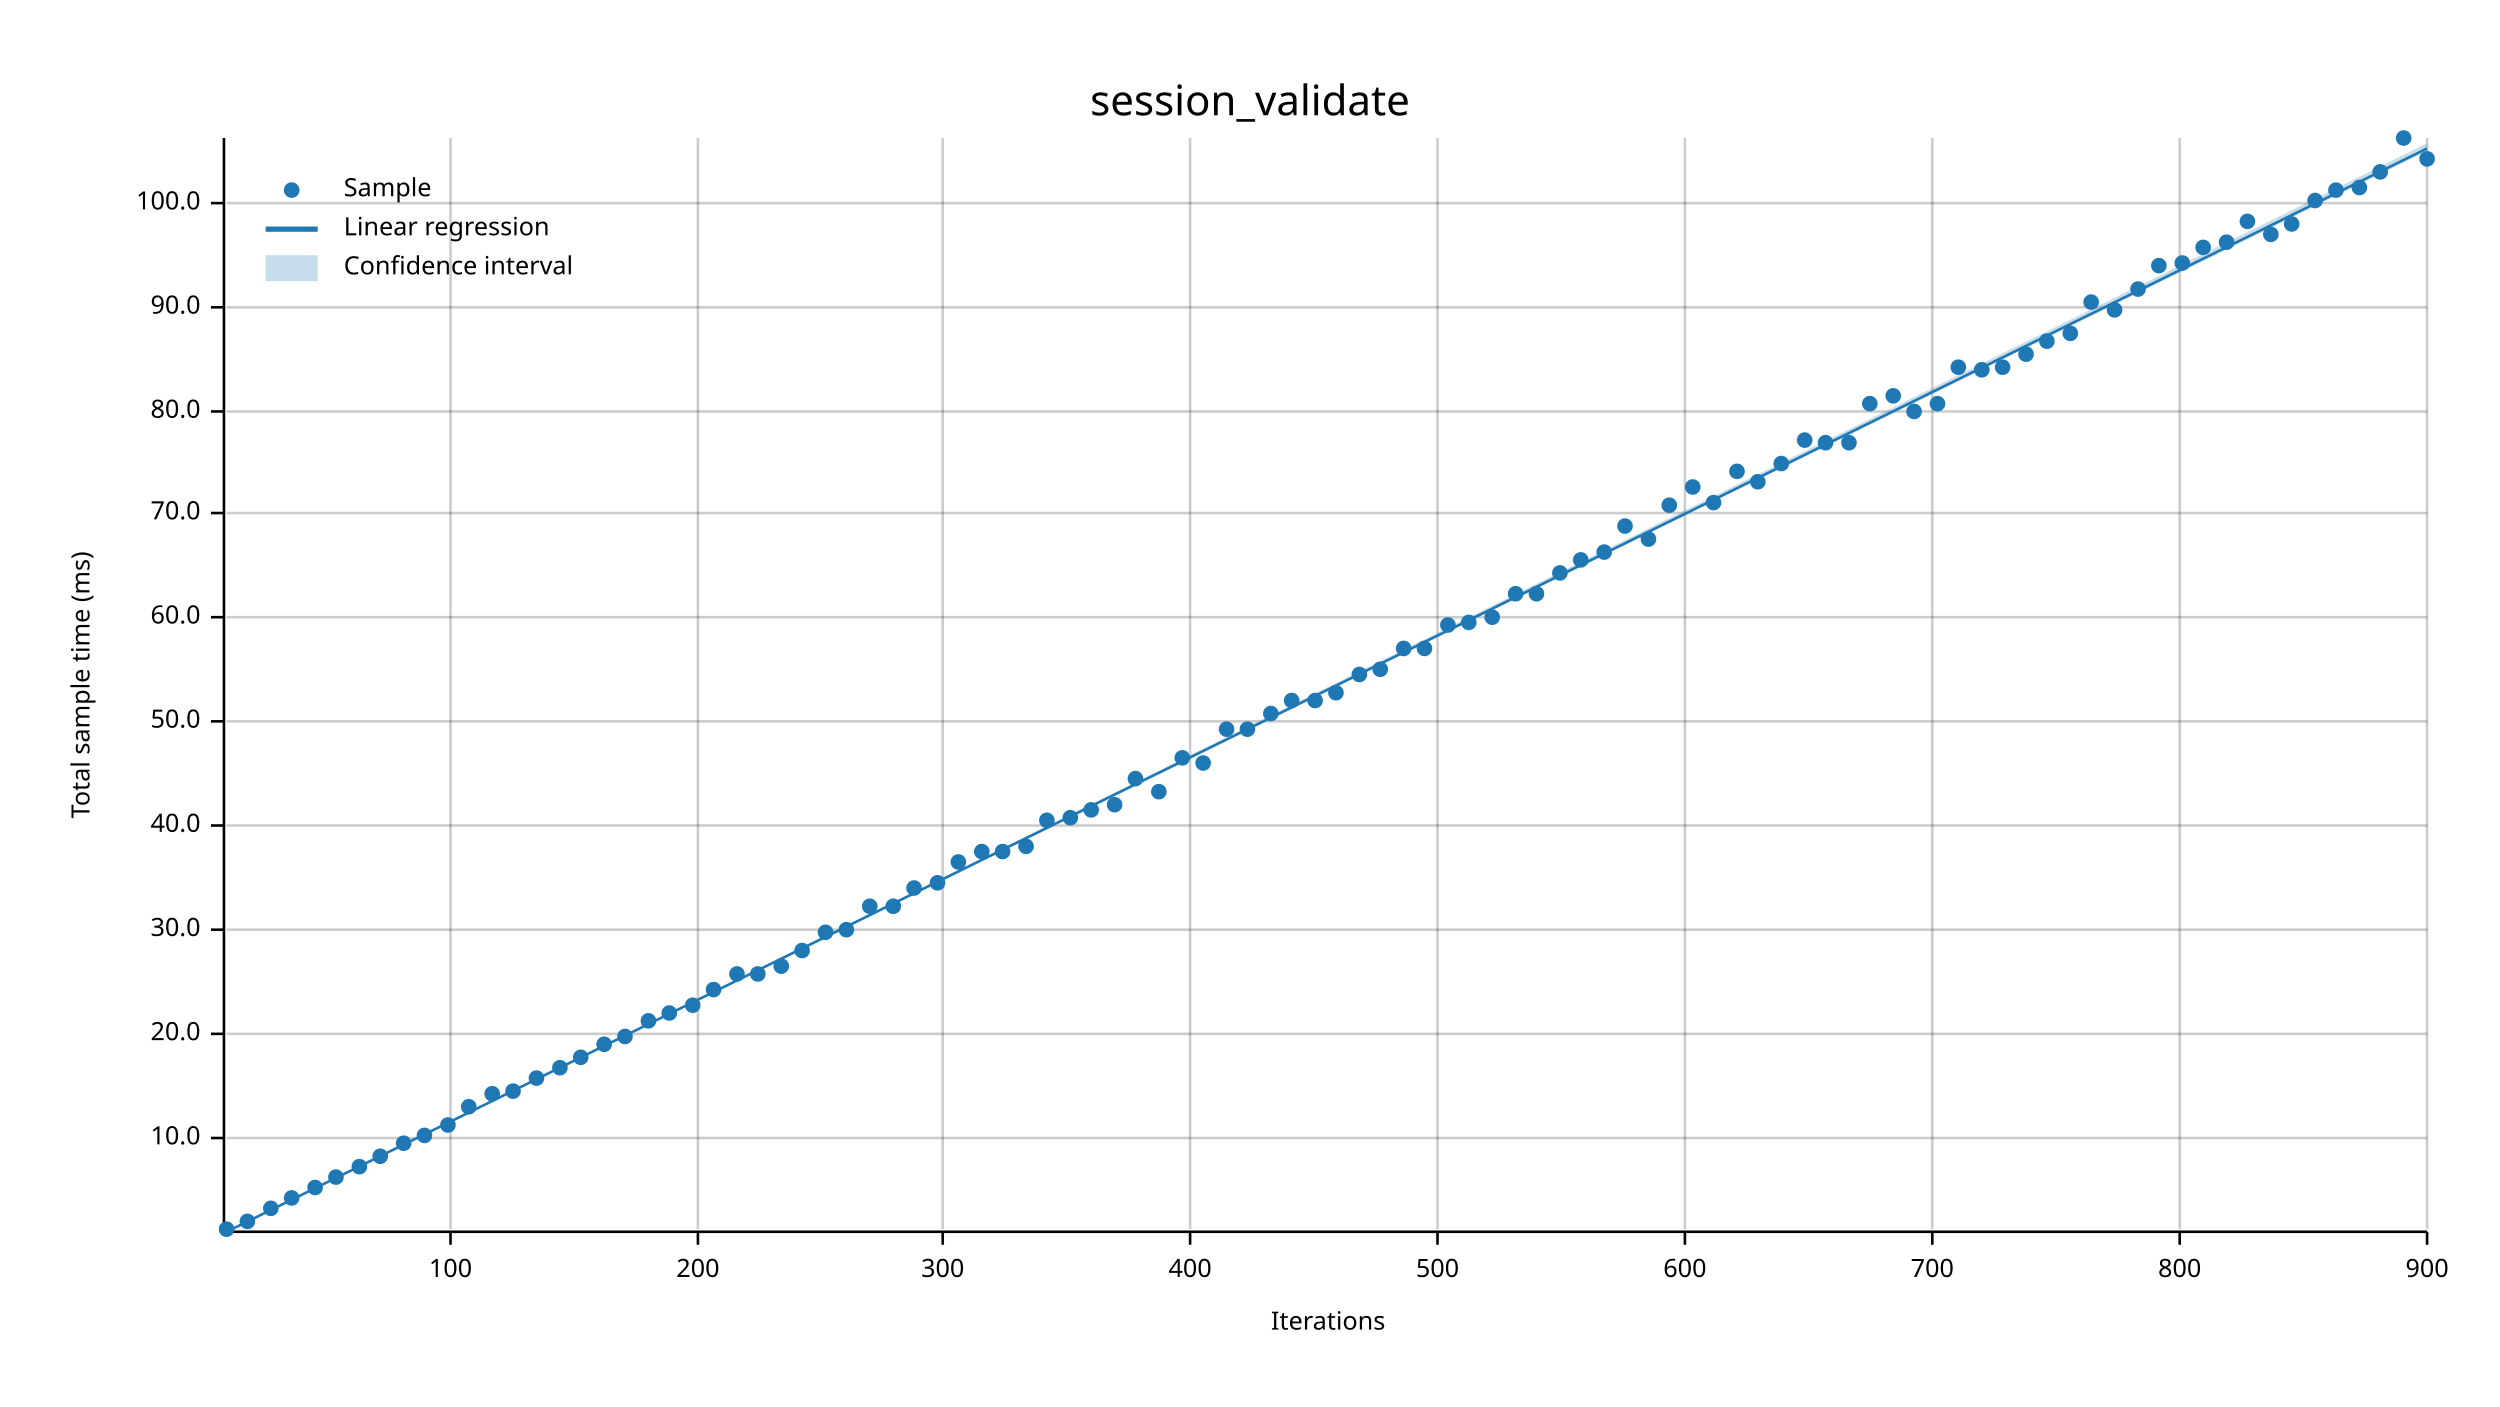
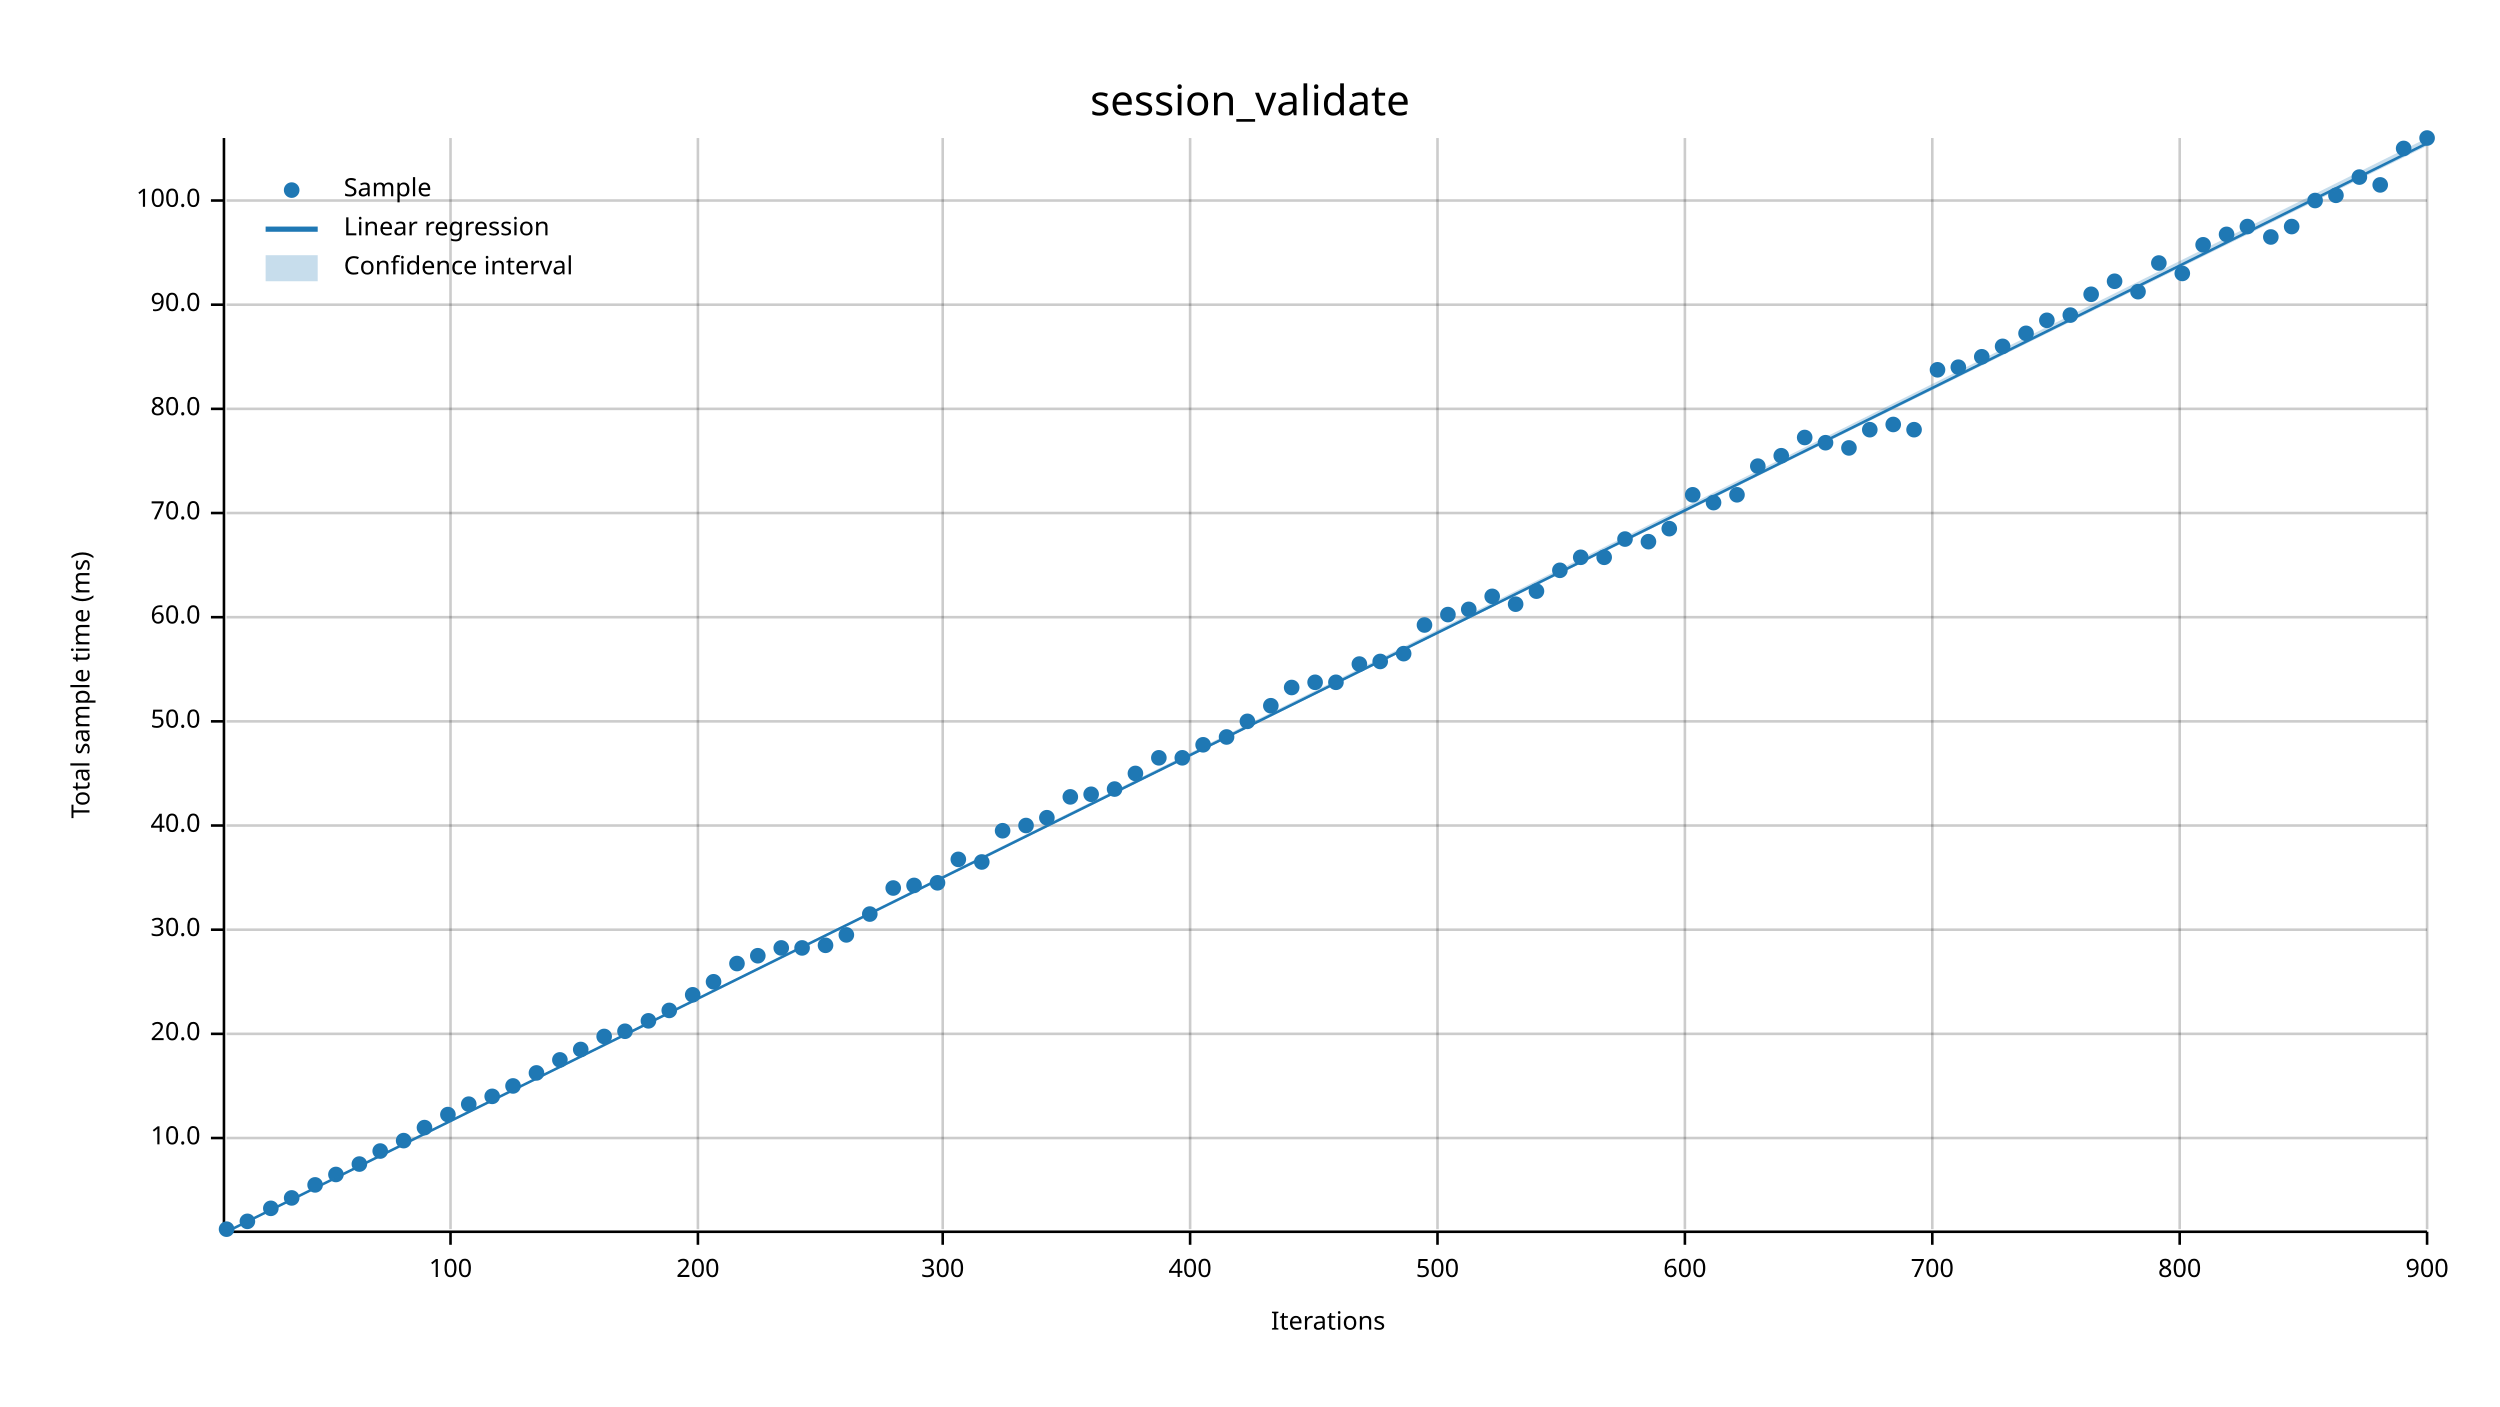
<svg xmlns="http://www.w3.org/2000/svg" width="960" height="540" viewBox="0 0 960 540">
  <text x="480" y="32" dy="0.76em" text-anchor="middle" font-family="sans-serif" font-size="16.129" opacity="1" fill="#000000">
session_validate
</text>
  <text x="27" y="263" dy="0.76em" text-anchor="middle" font-family="sans-serif" font-size="9.677" opacity="1" fill="#000000" transform="rotate(270, 27, 263)">
Total sample time (ms)
</text>
  <text x="510" y="513" dy="-0.5ex" text-anchor="middle" font-family="sans-serif" font-size="9.677" opacity="1" fill="#000000">
Iterations
</text>
  <line opacity="0.2" stroke="#000000" stroke-width="1" x1="173" y1="472" x2="173" y2="53" />
  <line opacity="0.2" stroke="#000000" stroke-width="1" x1="268" y1="472" x2="268" y2="53" />
  <line opacity="0.2" stroke="#000000" stroke-width="1" x1="362" y1="472" x2="362" y2="53" />
  <line opacity="0.2" stroke="#000000" stroke-width="1" x1="457" y1="472" x2="457" y2="53" />
  <line opacity="0.2" stroke="#000000" stroke-width="1" x1="552" y1="472" x2="552" y2="53" />
  <line opacity="0.2" stroke="#000000" stroke-width="1" x1="647" y1="472" x2="647" y2="53" />
  <line opacity="0.2" stroke="#000000" stroke-width="1" x1="742" y1="472" x2="742" y2="53" />
  <line opacity="0.2" stroke="#000000" stroke-width="1" x1="837" y1="472" x2="837" y2="53" />
  <line opacity="0.2" stroke="#000000" stroke-width="1" x1="932" y1="472" x2="932" y2="53" />
  <line opacity="0.2" stroke="#000000" stroke-width="1" x1="87" y1="437" x2="932" y2="437" />
  <line opacity="0.2" stroke="#000000" stroke-width="1" x1="87" y1="397" x2="932" y2="397" />
  <line opacity="0.2" stroke="#000000" stroke-width="1" x1="87" y1="357" x2="932" y2="357" />
  <line opacity="0.2" stroke="#000000" stroke-width="1" x1="87" y1="317" x2="932" y2="317" />
  <line opacity="0.2" stroke="#000000" stroke-width="1" x1="87" y1="277" x2="932" y2="277" />
  <line opacity="0.2" stroke="#000000" stroke-width="1" x1="87" y1="237" x2="932" y2="237" />
  <line opacity="0.2" stroke="#000000" stroke-width="1" x1="87" y1="197" x2="932" y2="197" />
-   <line opacity="0.2" stroke="#000000" stroke-width="1" x1="87" y1="158" x2="932" y2="158" />
-   <line opacity="0.2" stroke="#000000" stroke-width="1" x1="87" y1="118" x2="932" y2="118" />
-   <line opacity="0.2" stroke="#000000" stroke-width="1" x1="87" y1="78" x2="932" y2="78" />
+   <line opacity="0.2" stroke="#000000" stroke-width="1" x1="87" y1="157" x2="932" y2="157" />
+   <line opacity="0.2" stroke="#000000" stroke-width="1" x1="87" y1="117" x2="932" y2="117" />
+   <line opacity="0.2" stroke="#000000" stroke-width="1" x1="87" y1="77" x2="932" y2="77" />
  <polyline fill="none" opacity="1" stroke="#000000" stroke-width="1" points="86,53 86,472 " />
  <text x="77" y="437" dy="0.5ex" text-anchor="end" font-family="sans-serif" font-size="9.677" opacity="1" fill="#000000">
10.0
</text>
  <polyline fill="none" opacity="1" stroke="#000000" stroke-width="1" points="81,437 86,437 " />
  <text x="77" y="397" dy="0.5ex" text-anchor="end" font-family="sans-serif" font-size="9.677" opacity="1" fill="#000000">
20.0
</text>
  <polyline fill="none" opacity="1" stroke="#000000" stroke-width="1" points="81,397 86,397 " />
  <text x="77" y="357" dy="0.5ex" text-anchor="end" font-family="sans-serif" font-size="9.677" opacity="1" fill="#000000">
30.0
</text>
  <polyline fill="none" opacity="1" stroke="#000000" stroke-width="1" points="81,357 86,357 " />
  <text x="77" y="317" dy="0.5ex" text-anchor="end" font-family="sans-serif" font-size="9.677" opacity="1" fill="#000000">
40.0
</text>
  <polyline fill="none" opacity="1" stroke="#000000" stroke-width="1" points="81,317 86,317 " />
  <text x="77" y="277" dy="0.5ex" text-anchor="end" font-family="sans-serif" font-size="9.677" opacity="1" fill="#000000">
50.0
</text>
  <polyline fill="none" opacity="1" stroke="#000000" stroke-width="1" points="81,277 86,277 " />
  <text x="77" y="237" dy="0.5ex" text-anchor="end" font-family="sans-serif" font-size="9.677" opacity="1" fill="#000000">
60.0
</text>
  <polyline fill="none" opacity="1" stroke="#000000" stroke-width="1" points="81,237 86,237 " />
  <text x="77" y="197" dy="0.5ex" text-anchor="end" font-family="sans-serif" font-size="9.677" opacity="1" fill="#000000">
70.0
</text>
  <polyline fill="none" opacity="1" stroke="#000000" stroke-width="1" points="81,197 86,197 " />
-   <text x="77" y="158" dy="0.5ex" text-anchor="end" font-family="sans-serif" font-size="9.677" opacity="1" fill="#000000">
+   <text x="77" y="157" dy="0.5ex" text-anchor="end" font-family="sans-serif" font-size="9.677" opacity="1" fill="#000000">
80.0
</text>
-   <polyline fill="none" opacity="1" stroke="#000000" stroke-width="1" points="81,158 86,158 " />
-   <text x="77" y="118" dy="0.5ex" text-anchor="end" font-family="sans-serif" font-size="9.677" opacity="1" fill="#000000">
+   <polyline fill="none" opacity="1" stroke="#000000" stroke-width="1" points="81,157 86,157 " />
+   <text x="77" y="117" dy="0.5ex" text-anchor="end" font-family="sans-serif" font-size="9.677" opacity="1" fill="#000000">
90.0
</text>
-   <polyline fill="none" opacity="1" stroke="#000000" stroke-width="1" points="81,118 86,118 " />
-   <text x="77" y="78" dy="0.5ex" text-anchor="end" font-family="sans-serif" font-size="9.677" opacity="1" fill="#000000">
+   <polyline fill="none" opacity="1" stroke="#000000" stroke-width="1" points="81,117 86,117 " />
+   <text x="77" y="77" dy="0.5ex" text-anchor="end" font-family="sans-serif" font-size="9.677" opacity="1" fill="#000000">
100.0
</text>
-   <polyline fill="none" opacity="1" stroke="#000000" stroke-width="1" points="81,78 86,78 " />
+   <polyline fill="none" opacity="1" stroke="#000000" stroke-width="1" points="81,77 86,77 " />
  <polyline fill="none" opacity="1" stroke="#000000" stroke-width="1" points="87,473 932,473 " />
  <text x="173" y="483" dy="0.76em" text-anchor="middle" font-family="sans-serif" font-size="9.677" opacity="1" fill="#000000">
100
</text>
  <polyline fill="none" opacity="1" stroke="#000000" stroke-width="1" points="173,473 173,478 " />
  <text x="268" y="483" dy="0.76em" text-anchor="middle" font-family="sans-serif" font-size="9.677" opacity="1" fill="#000000">
200
</text>
  <polyline fill="none" opacity="1" stroke="#000000" stroke-width="1" points="268,473 268,478 " />
  <text x="362" y="483" dy="0.76em" text-anchor="middle" font-family="sans-serif" font-size="9.677" opacity="1" fill="#000000">
300
</text>
  <polyline fill="none" opacity="1" stroke="#000000" stroke-width="1" points="362,473 362,478 " />
  <text x="457" y="483" dy="0.76em" text-anchor="middle" font-family="sans-serif" font-size="9.677" opacity="1" fill="#000000">
400
</text>
  <polyline fill="none" opacity="1" stroke="#000000" stroke-width="1" points="457,473 457,478 " />
  <text x="552" y="483" dy="0.76em" text-anchor="middle" font-family="sans-serif" font-size="9.677" opacity="1" fill="#000000">
500
</text>
  <polyline fill="none" opacity="1" stroke="#000000" stroke-width="1" points="552,473 552,478 " />
  <text x="647" y="483" dy="0.76em" text-anchor="middle" font-family="sans-serif" font-size="9.677" opacity="1" fill="#000000">
600
</text>
  <polyline fill="none" opacity="1" stroke="#000000" stroke-width="1" points="647,473 647,478 " />
  <text x="742" y="483" dy="0.76em" text-anchor="middle" font-family="sans-serif" font-size="9.677" opacity="1" fill="#000000">
700
</text>
  <polyline fill="none" opacity="1" stroke="#000000" stroke-width="1" points="742,473 742,478 " />
  <text x="837" y="483" dy="0.76em" text-anchor="middle" font-family="sans-serif" font-size="9.677" opacity="1" fill="#000000">
800
</text>
  <polyline fill="none" opacity="1" stroke="#000000" stroke-width="1" points="837,473 837,478 " />
  <text x="932" y="483" dy="0.76em" text-anchor="middle" font-family="sans-serif" font-size="9.677" opacity="1" fill="#000000">
900
</text>
  <polyline fill="none" opacity="1" stroke="#000000" stroke-width="1" points="932,473 932,478 " />
  <circle cx="87" cy="472" r="3" opacity="1" fill="#1F78B4" stroke="none" stroke-width="1" />
  <circle cx="95" cy="469" r="3" opacity="1" fill="#1F78B4" stroke="none" stroke-width="1" />
  <circle cx="104" cy="464" r="3" opacity="1" fill="#1F78B4" stroke="none" stroke-width="1" />
  <circle cx="112" cy="460" r="3" opacity="1" fill="#1F78B4" stroke="none" stroke-width="1" />
-   <circle cx="121" cy="456" r="3" opacity="1" fill="#1F78B4" stroke="none" stroke-width="1" />
-   <circle cx="129" cy="452" r="3" opacity="1" fill="#1F78B4" stroke="none" stroke-width="1" />
-   <circle cx="138" cy="448" r="3" opacity="1" fill="#1F78B4" stroke="none" stroke-width="1" />
-   <circle cx="146" cy="444" r="3" opacity="1" fill="#1F78B4" stroke="none" stroke-width="1" />
-   <circle cx="155" cy="439" r="3" opacity="1" fill="#1F78B4" stroke="none" stroke-width="1" />
-   <circle cx="163" cy="436" r="3" opacity="1" fill="#1F78B4" stroke="none" stroke-width="1" />
-   <circle cx="172" cy="432" r="3" opacity="1" fill="#1F78B4" stroke="none" stroke-width="1" />
-   <circle cx="180" cy="425" r="3" opacity="1" fill="#1F78B4" stroke="none" stroke-width="1" />
-   <circle cx="189" cy="420" r="3" opacity="1" fill="#1F78B4" stroke="none" stroke-width="1" />
-   <circle cx="197" cy="419" r="3" opacity="1" fill="#1F78B4" stroke="none" stroke-width="1" />
-   <circle cx="206" cy="414" r="3" opacity="1" fill="#1F78B4" stroke="none" stroke-width="1" />
-   <circle cx="215" cy="410" r="3" opacity="1" fill="#1F78B4" stroke="none" stroke-width="1" />
-   <circle cx="223" cy="406" r="3" opacity="1" fill="#1F78B4" stroke="none" stroke-width="1" />
-   <circle cx="232" cy="401" r="3" opacity="1" fill="#1F78B4" stroke="none" stroke-width="1" />
-   <circle cx="240" cy="398" r="3" opacity="1" fill="#1F78B4" stroke="none" stroke-width="1" />
+   <circle cx="121" cy="455" r="3" opacity="1" fill="#1F78B4" stroke="none" stroke-width="1" />
+   <circle cx="129" cy="451" r="3" opacity="1" fill="#1F78B4" stroke="none" stroke-width="1" />
+   <circle cx="138" cy="447" r="3" opacity="1" fill="#1F78B4" stroke="none" stroke-width="1" />
+   <circle cx="146" cy="442" r="3" opacity="1" fill="#1F78B4" stroke="none" stroke-width="1" />
+   <circle cx="155" cy="438" r="3" opacity="1" fill="#1F78B4" stroke="none" stroke-width="1" />
+   <circle cx="163" cy="433" r="3" opacity="1" fill="#1F78B4" stroke="none" stroke-width="1" />
+   <circle cx="172" cy="428" r="3" opacity="1" fill="#1F78B4" stroke="none" stroke-width="1" />
+   <circle cx="180" cy="424" r="3" opacity="1" fill="#1F78B4" stroke="none" stroke-width="1" />
+   <circle cx="189" cy="421" r="3" opacity="1" fill="#1F78B4" stroke="none" stroke-width="1" />
+   <circle cx="197" cy="417" r="3" opacity="1" fill="#1F78B4" stroke="none" stroke-width="1" />
+   <circle cx="206" cy="412" r="3" opacity="1" fill="#1F78B4" stroke="none" stroke-width="1" />
+   <circle cx="215" cy="407" r="3" opacity="1" fill="#1F78B4" stroke="none" stroke-width="1" />
+   <circle cx="223" cy="403" r="3" opacity="1" fill="#1F78B4" stroke="none" stroke-width="1" />
+   <circle cx="232" cy="398" r="3" opacity="1" fill="#1F78B4" stroke="none" stroke-width="1" />
+   <circle cx="240" cy="396" r="3" opacity="1" fill="#1F78B4" stroke="none" stroke-width="1" />
  <circle cx="249" cy="392" r="3" opacity="1" fill="#1F78B4" stroke="none" stroke-width="1" />
-   <circle cx="257" cy="389" r="3" opacity="1" fill="#1F78B4" stroke="none" stroke-width="1" />
-   <circle cx="266" cy="386" r="3" opacity="1" fill="#1F78B4" stroke="none" stroke-width="1" />
-   <circle cx="274" cy="380" r="3" opacity="1" fill="#1F78B4" stroke="none" stroke-width="1" />
-   <circle cx="283" cy="374" r="3" opacity="1" fill="#1F78B4" stroke="none" stroke-width="1" />
-   <circle cx="291" cy="374" r="3" opacity="1" fill="#1F78B4" stroke="none" stroke-width="1" />
-   <circle cx="300" cy="371" r="3" opacity="1" fill="#1F78B4" stroke="none" stroke-width="1" />
-   <circle cx="308" cy="365" r="3" opacity="1" fill="#1F78B4" stroke="none" stroke-width="1" />
-   <circle cx="317" cy="358" r="3" opacity="1" fill="#1F78B4" stroke="none" stroke-width="1" />
-   <circle cx="325" cy="357" r="3" opacity="1" fill="#1F78B4" stroke="none" stroke-width="1" />
-   <circle cx="334" cy="348" r="3" opacity="1" fill="#1F78B4" stroke="none" stroke-width="1" />
-   <circle cx="343" cy="348" r="3" opacity="1" fill="#1F78B4" stroke="none" stroke-width="1" />
-   <circle cx="351" cy="341" r="3" opacity="1" fill="#1F78B4" stroke="none" stroke-width="1" />
+   <circle cx="257" cy="388" r="3" opacity="1" fill="#1F78B4" stroke="none" stroke-width="1" />
+   <circle cx="266" cy="382" r="3" opacity="1" fill="#1F78B4" stroke="none" stroke-width="1" />
+   <circle cx="274" cy="377" r="3" opacity="1" fill="#1F78B4" stroke="none" stroke-width="1" />
+   <circle cx="283" cy="370" r="3" opacity="1" fill="#1F78B4" stroke="none" stroke-width="1" />
+   <circle cx="291" cy="367" r="3" opacity="1" fill="#1F78B4" stroke="none" stroke-width="1" />
+   <circle cx="300" cy="364" r="3" opacity="1" fill="#1F78B4" stroke="none" stroke-width="1" />
+   <circle cx="308" cy="364" r="3" opacity="1" fill="#1F78B4" stroke="none" stroke-width="1" />
+   <circle cx="317" cy="363" r="3" opacity="1" fill="#1F78B4" stroke="none" stroke-width="1" />
+   <circle cx="325" cy="359" r="3" opacity="1" fill="#1F78B4" stroke="none" stroke-width="1" />
+   <circle cx="334" cy="351" r="3" opacity="1" fill="#1F78B4" stroke="none" stroke-width="1" />
+   <circle cx="343" cy="341" r="3" opacity="1" fill="#1F78B4" stroke="none" stroke-width="1" />
+   <circle cx="351" cy="340" r="3" opacity="1" fill="#1F78B4" stroke="none" stroke-width="1" />
  <circle cx="360" cy="339" r="3" opacity="1" fill="#1F78B4" stroke="none" stroke-width="1" />
-   <circle cx="368" cy="331" r="3" opacity="1" fill="#1F78B4" stroke="none" stroke-width="1" />
-   <circle cx="377" cy="327" r="3" opacity="1" fill="#1F78B4" stroke="none" stroke-width="1" />
-   <circle cx="385" cy="327" r="3" opacity="1" fill="#1F78B4" stroke="none" stroke-width="1" />
-   <circle cx="394" cy="325" r="3" opacity="1" fill="#1F78B4" stroke="none" stroke-width="1" />
-   <circle cx="402" cy="315" r="3" opacity="1" fill="#1F78B4" stroke="none" stroke-width="1" />
-   <circle cx="411" cy="314" r="3" opacity="1" fill="#1F78B4" stroke="none" stroke-width="1" />
-   <circle cx="419" cy="311" r="3" opacity="1" fill="#1F78B4" stroke="none" stroke-width="1" />
-   <circle cx="428" cy="309" r="3" opacity="1" fill="#1F78B4" stroke="none" stroke-width="1" />
-   <circle cx="436" cy="299" r="3" opacity="1" fill="#1F78B4" stroke="none" stroke-width="1" />
-   <circle cx="445" cy="304" r="3" opacity="1" fill="#1F78B4" stroke="none" stroke-width="1" />
+   <circle cx="368" cy="330" r="3" opacity="1" fill="#1F78B4" stroke="none" stroke-width="1" />
+   <circle cx="377" cy="331" r="3" opacity="1" fill="#1F78B4" stroke="none" stroke-width="1" />
+   <circle cx="385" cy="319" r="3" opacity="1" fill="#1F78B4" stroke="none" stroke-width="1" />
+   <circle cx="394" cy="317" r="3" opacity="1" fill="#1F78B4" stroke="none" stroke-width="1" />
+   <circle cx="402" cy="314" r="3" opacity="1" fill="#1F78B4" stroke="none" stroke-width="1" />
+   <circle cx="411" cy="306" r="3" opacity="1" fill="#1F78B4" stroke="none" stroke-width="1" />
+   <circle cx="419" cy="305" r="3" opacity="1" fill="#1F78B4" stroke="none" stroke-width="1" />
+   <circle cx="428" cy="303" r="3" opacity="1" fill="#1F78B4" stroke="none" stroke-width="1" />
+   <circle cx="436" cy="297" r="3" opacity="1" fill="#1F78B4" stroke="none" stroke-width="1" />
+   <circle cx="445" cy="291" r="3" opacity="1" fill="#1F78B4" stroke="none" stroke-width="1" />
  <circle cx="454" cy="291" r="3" opacity="1" fill="#1F78B4" stroke="none" stroke-width="1" />
-   <circle cx="462" cy="293" r="3" opacity="1" fill="#1F78B4" stroke="none" stroke-width="1" />
-   <circle cx="471" cy="280" r="3" opacity="1" fill="#1F78B4" stroke="none" stroke-width="1" />
-   <circle cx="479" cy="280" r="3" opacity="1" fill="#1F78B4" stroke="none" stroke-width="1" />
-   <circle cx="488" cy="274" r="3" opacity="1" fill="#1F78B4" stroke="none" stroke-width="1" />
-   <circle cx="496" cy="269" r="3" opacity="1" fill="#1F78B4" stroke="none" stroke-width="1" />
-   <circle cx="505" cy="269" r="3" opacity="1" fill="#1F78B4" stroke="none" stroke-width="1" />
-   <circle cx="513" cy="266" r="3" opacity="1" fill="#1F78B4" stroke="none" stroke-width="1" />
-   <circle cx="522" cy="259" r="3" opacity="1" fill="#1F78B4" stroke="none" stroke-width="1" />
-   <circle cx="530" cy="257" r="3" opacity="1" fill="#1F78B4" stroke="none" stroke-width="1" />
-   <circle cx="539" cy="249" r="3" opacity="1" fill="#1F78B4" stroke="none" stroke-width="1" />
-   <circle cx="547" cy="249" r="3" opacity="1" fill="#1F78B4" stroke="none" stroke-width="1" />
-   <circle cx="556" cy="240" r="3" opacity="1" fill="#1F78B4" stroke="none" stroke-width="1" />
-   <circle cx="564" cy="239" r="3" opacity="1" fill="#1F78B4" stroke="none" stroke-width="1" />
-   <circle cx="573" cy="237" r="3" opacity="1" fill="#1F78B4" stroke="none" stroke-width="1" />
-   <circle cx="582" cy="228" r="3" opacity="1" fill="#1F78B4" stroke="none" stroke-width="1" />
-   <circle cx="590" cy="228" r="3" opacity="1" fill="#1F78B4" stroke="none" stroke-width="1" />
-   <circle cx="599" cy="220" r="3" opacity="1" fill="#1F78B4" stroke="none" stroke-width="1" />
-   <circle cx="607" cy="215" r="3" opacity="1" fill="#1F78B4" stroke="none" stroke-width="1" />
-   <circle cx="616" cy="212" r="3" opacity="1" fill="#1F78B4" stroke="none" stroke-width="1" />
-   <circle cx="624" cy="202" r="3" opacity="1" fill="#1F78B4" stroke="none" stroke-width="1" />
-   <circle cx="633" cy="207" r="3" opacity="1" fill="#1F78B4" stroke="none" stroke-width="1" />
-   <circle cx="641" cy="194" r="3" opacity="1" fill="#1F78B4" stroke="none" stroke-width="1" />
-   <circle cx="650" cy="187" r="3" opacity="1" fill="#1F78B4" stroke="none" stroke-width="1" />
+   <circle cx="462" cy="286" r="3" opacity="1" fill="#1F78B4" stroke="none" stroke-width="1" />
+   <circle cx="471" cy="283" r="3" opacity="1" fill="#1F78B4" stroke="none" stroke-width="1" />
+   <circle cx="479" cy="277" r="3" opacity="1" fill="#1F78B4" stroke="none" stroke-width="1" />
+   <circle cx="488" cy="271" r="3" opacity="1" fill="#1F78B4" stroke="none" stroke-width="1" />
+   <circle cx="496" cy="264" r="3" opacity="1" fill="#1F78B4" stroke="none" stroke-width="1" />
+   <circle cx="505" cy="262" r="3" opacity="1" fill="#1F78B4" stroke="none" stroke-width="1" />
+   <circle cx="513" cy="262" r="3" opacity="1" fill="#1F78B4" stroke="none" stroke-width="1" />
+   <circle cx="522" cy="255" r="3" opacity="1" fill="#1F78B4" stroke="none" stroke-width="1" />
+   <circle cx="530" cy="254" r="3" opacity="1" fill="#1F78B4" stroke="none" stroke-width="1" />
+   <circle cx="539" cy="251" r="3" opacity="1" fill="#1F78B4" stroke="none" stroke-width="1" />
+   <circle cx="547" cy="240" r="3" opacity="1" fill="#1F78B4" stroke="none" stroke-width="1" />
+   <circle cx="556" cy="236" r="3" opacity="1" fill="#1F78B4" stroke="none" stroke-width="1" />
+   <circle cx="564" cy="234" r="3" opacity="1" fill="#1F78B4" stroke="none" stroke-width="1" />
+   <circle cx="573" cy="229" r="3" opacity="1" fill="#1F78B4" stroke="none" stroke-width="1" />
+   <circle cx="582" cy="232" r="3" opacity="1" fill="#1F78B4" stroke="none" stroke-width="1" />
+   <circle cx="590" cy="227" r="3" opacity="1" fill="#1F78B4" stroke="none" stroke-width="1" />
+   <circle cx="599" cy="219" r="3" opacity="1" fill="#1F78B4" stroke="none" stroke-width="1" />
+   <circle cx="607" cy="214" r="3" opacity="1" fill="#1F78B4" stroke="none" stroke-width="1" />
+   <circle cx="616" cy="214" r="3" opacity="1" fill="#1F78B4" stroke="none" stroke-width="1" />
+   <circle cx="624" cy="207" r="3" opacity="1" fill="#1F78B4" stroke="none" stroke-width="1" />
+   <circle cx="633" cy="208" r="3" opacity="1" fill="#1F78B4" stroke="none" stroke-width="1" />
+   <circle cx="641" cy="203" r="3" opacity="1" fill="#1F78B4" stroke="none" stroke-width="1" />
+   <circle cx="650" cy="190" r="3" opacity="1" fill="#1F78B4" stroke="none" stroke-width="1" />
  <circle cx="658" cy="193" r="3" opacity="1" fill="#1F78B4" stroke="none" stroke-width="1" />
-   <circle cx="667" cy="181" r="3" opacity="1" fill="#1F78B4" stroke="none" stroke-width="1" />
-   <circle cx="675" cy="185" r="3" opacity="1" fill="#1F78B4" stroke="none" stroke-width="1" />
-   <circle cx="684" cy="178" r="3" opacity="1" fill="#1F78B4" stroke="none" stroke-width="1" />
-   <circle cx="693" cy="169" r="3" opacity="1" fill="#1F78B4" stroke="none" stroke-width="1" />
+   <circle cx="667" cy="190" r="3" opacity="1" fill="#1F78B4" stroke="none" stroke-width="1" />
+   <circle cx="675" cy="179" r="3" opacity="1" fill="#1F78B4" stroke="none" stroke-width="1" />
+   <circle cx="684" cy="175" r="3" opacity="1" fill="#1F78B4" stroke="none" stroke-width="1" />
+   <circle cx="693" cy="168" r="3" opacity="1" fill="#1F78B4" stroke="none" stroke-width="1" />
  <circle cx="701" cy="170" r="3" opacity="1" fill="#1F78B4" stroke="none" stroke-width="1" />
-   <circle cx="710" cy="170" r="3" opacity="1" fill="#1F78B4" stroke="none" stroke-width="1" />
-   <circle cx="718" cy="155" r="3" opacity="1" fill="#1F78B4" stroke="none" stroke-width="1" />
-   <circle cx="727" cy="152" r="3" opacity="1" fill="#1F78B4" stroke="none" stroke-width="1" />
-   <circle cx="735" cy="158" r="3" opacity="1" fill="#1F78B4" stroke="none" stroke-width="1" />
-   <circle cx="744" cy="155" r="3" opacity="1" fill="#1F78B4" stroke="none" stroke-width="1" />
+   <circle cx="710" cy="172" r="3" opacity="1" fill="#1F78B4" stroke="none" stroke-width="1" />
+   <circle cx="718" cy="165" r="3" opacity="1" fill="#1F78B4" stroke="none" stroke-width="1" />
+   <circle cx="727" cy="163" r="3" opacity="1" fill="#1F78B4" stroke="none" stroke-width="1" />
+   <circle cx="735" cy="165" r="3" opacity="1" fill="#1F78B4" stroke="none" stroke-width="1" />
+   <circle cx="744" cy="142" r="3" opacity="1" fill="#1F78B4" stroke="none" stroke-width="1" />
  <circle cx="752" cy="141" r="3" opacity="1" fill="#1F78B4" stroke="none" stroke-width="1" />
-   <circle cx="761" cy="142" r="3" opacity="1" fill="#1F78B4" stroke="none" stroke-width="1" />
-   <circle cx="769" cy="141" r="3" opacity="1" fill="#1F78B4" stroke="none" stroke-width="1" />
-   <circle cx="778" cy="136" r="3" opacity="1" fill="#1F78B4" stroke="none" stroke-width="1" />
-   <circle cx="786" cy="131" r="3" opacity="1" fill="#1F78B4" stroke="none" stroke-width="1" />
-   <circle cx="795" cy="128" r="3" opacity="1" fill="#1F78B4" stroke="none" stroke-width="1" />
-   <circle cx="803" cy="116" r="3" opacity="1" fill="#1F78B4" stroke="none" stroke-width="1" />
-   <circle cx="812" cy="119" r="3" opacity="1" fill="#1F78B4" stroke="none" stroke-width="1" />
-   <circle cx="821" cy="111" r="3" opacity="1" fill="#1F78B4" stroke="none" stroke-width="1" />
-   <circle cx="829" cy="102" r="3" opacity="1" fill="#1F78B4" stroke="none" stroke-width="1" />
-   <circle cx="838" cy="101" r="3" opacity="1" fill="#1F78B4" stroke="none" stroke-width="1" />
-   <circle cx="846" cy="95" r="3" opacity="1" fill="#1F78B4" stroke="none" stroke-width="1" />
-   <circle cx="855" cy="93" r="3" opacity="1" fill="#1F78B4" stroke="none" stroke-width="1" />
-   <circle cx="863" cy="85" r="3" opacity="1" fill="#1F78B4" stroke="none" stroke-width="1" />
-   <circle cx="872" cy="90" r="3" opacity="1" fill="#1F78B4" stroke="none" stroke-width="1" />
-   <circle cx="880" cy="86" r="3" opacity="1" fill="#1F78B4" stroke="none" stroke-width="1" />
+   <circle cx="761" cy="137" r="3" opacity="1" fill="#1F78B4" stroke="none" stroke-width="1" />
+   <circle cx="769" cy="133" r="3" opacity="1" fill="#1F78B4" stroke="none" stroke-width="1" />
+   <circle cx="778" cy="128" r="3" opacity="1" fill="#1F78B4" stroke="none" stroke-width="1" />
+   <circle cx="786" cy="123" r="3" opacity="1" fill="#1F78B4" stroke="none" stroke-width="1" />
+   <circle cx="795" cy="121" r="3" opacity="1" fill="#1F78B4" stroke="none" stroke-width="1" />
+   <circle cx="803" cy="113" r="3" opacity="1" fill="#1F78B4" stroke="none" stroke-width="1" />
+   <circle cx="812" cy="108" r="3" opacity="1" fill="#1F78B4" stroke="none" stroke-width="1" />
+   <circle cx="821" cy="112" r="3" opacity="1" fill="#1F78B4" stroke="none" stroke-width="1" />
+   <circle cx="829" cy="101" r="3" opacity="1" fill="#1F78B4" stroke="none" stroke-width="1" />
+   <circle cx="838" cy="105" r="3" opacity="1" fill="#1F78B4" stroke="none" stroke-width="1" />
+   <circle cx="846" cy="94" r="3" opacity="1" fill="#1F78B4" stroke="none" stroke-width="1" />
+   <circle cx="855" cy="90" r="3" opacity="1" fill="#1F78B4" stroke="none" stroke-width="1" />
+   <circle cx="863" cy="87" r="3" opacity="1" fill="#1F78B4" stroke="none" stroke-width="1" />
+   <circle cx="872" cy="91" r="3" opacity="1" fill="#1F78B4" stroke="none" stroke-width="1" />
+   <circle cx="880" cy="87" r="3" opacity="1" fill="#1F78B4" stroke="none" stroke-width="1" />
  <circle cx="889" cy="77" r="3" opacity="1" fill="#1F78B4" stroke="none" stroke-width="1" />
-   <circle cx="897" cy="73" r="3" opacity="1" fill="#1F78B4" stroke="none" stroke-width="1" />
-   <circle cx="906" cy="72" r="3" opacity="1" fill="#1F78B4" stroke="none" stroke-width="1" />
-   <circle cx="914" cy="66" r="3" opacity="1" fill="#1F78B4" stroke="none" stroke-width="1" />
-   <circle cx="923" cy="53" r="3" opacity="1" fill="#1F78B4" stroke="none" stroke-width="1" />
-   <circle cx="932" cy="61" r="3" opacity="1" fill="#1F78B4" stroke="none" stroke-width="1" />
-   <polyline fill="none" opacity="1" stroke="#1F78B4" stroke-width="1" points="87,473 932,57 " />
-   <polygon opacity="0.25" fill="#1F78B4" points="87,473 932,58 932,55 " />
+   <circle cx="897" cy="75" r="3" opacity="1" fill="#1F78B4" stroke="none" stroke-width="1" />
+   <circle cx="906" cy="68" r="3" opacity="1" fill="#1F78B4" stroke="none" stroke-width="1" />
+   <circle cx="914" cy="71" r="3" opacity="1" fill="#1F78B4" stroke="none" stroke-width="1" />
+   <circle cx="923" cy="57" r="3" opacity="1" fill="#1F78B4" stroke="none" stroke-width="1" />
+   <circle cx="932" cy="53" r="3" opacity="1" fill="#1F78B4" stroke="none" stroke-width="1" />
+   <polyline fill="none" opacity="1" stroke="#1F78B4" stroke-width="1" points="87,473 932,55 " />
+   <polygon opacity="0.25" fill="#1F78B4" points="87,473 932,56 932,53 " />
  <text x="132" y="68" dy="0.76em" text-anchor="start" font-family="sans-serif" font-size="9.677" opacity="1" fill="#000000">
Sample
</text>
  <text x="132" y="83" dy="0.76em" text-anchor="start" font-family="sans-serif" font-size="9.677" opacity="1" fill="#000000">
Linear regression
</text>
  <text x="132" y="98" dy="0.76em" text-anchor="start" font-family="sans-serif" font-size="9.677" opacity="1" fill="#000000">
Confidence interval
</text>
  <circle cx="112" cy="73" r="3" opacity="1" fill="#1F78B4" stroke="none" stroke-width="1" />
  <polyline fill="none" opacity="1" stroke="#1F78B4" stroke-width="2" points="102,88 122,88 " />
  <rect x="102" y="98" width="20" height="10" opacity="0.25" fill="#1F78B4" stroke="none" />
</svg>
